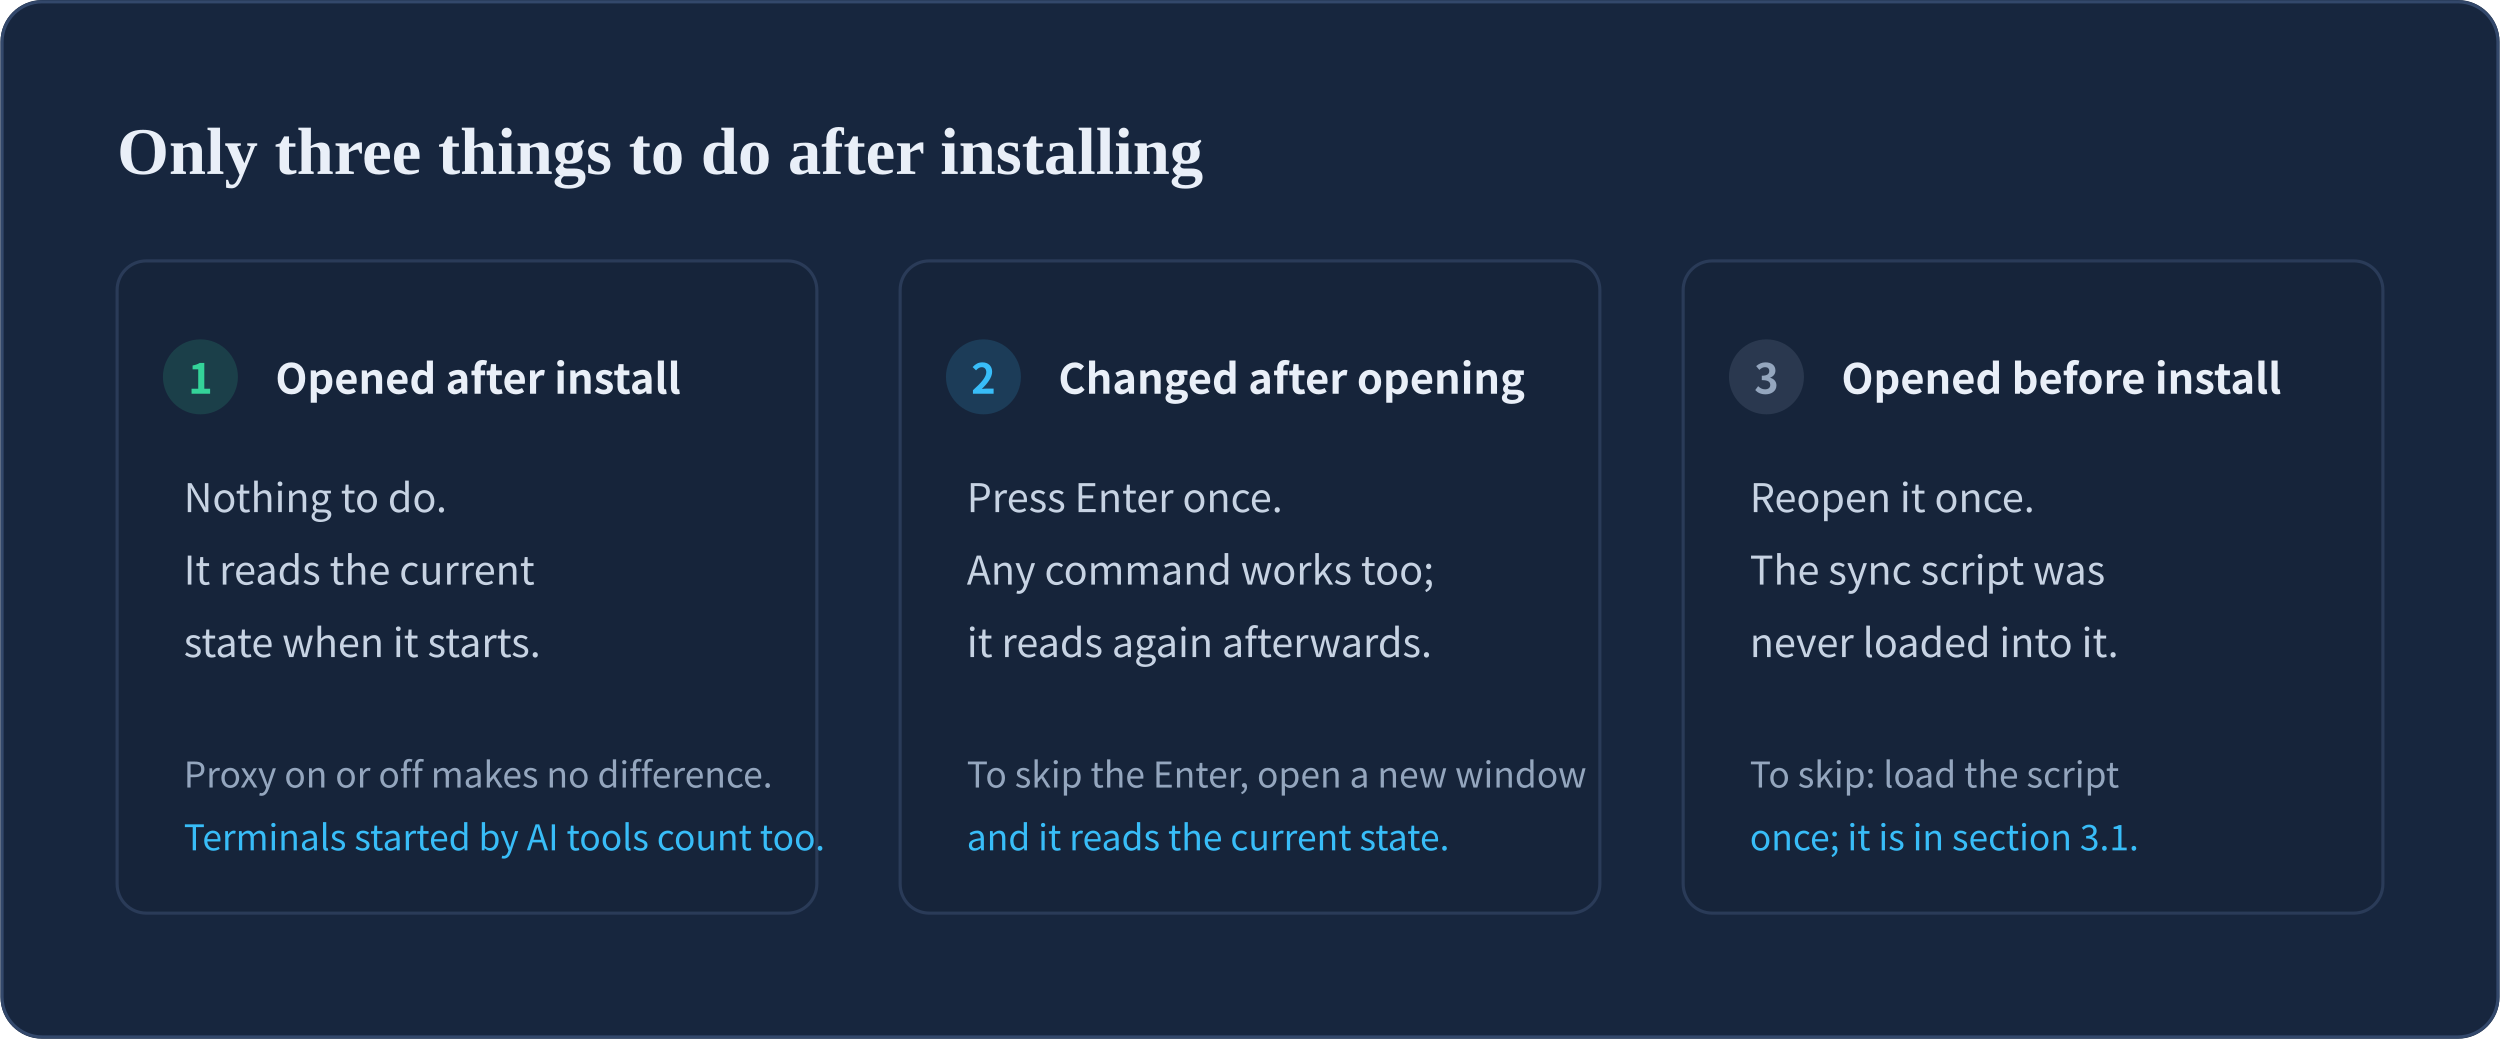
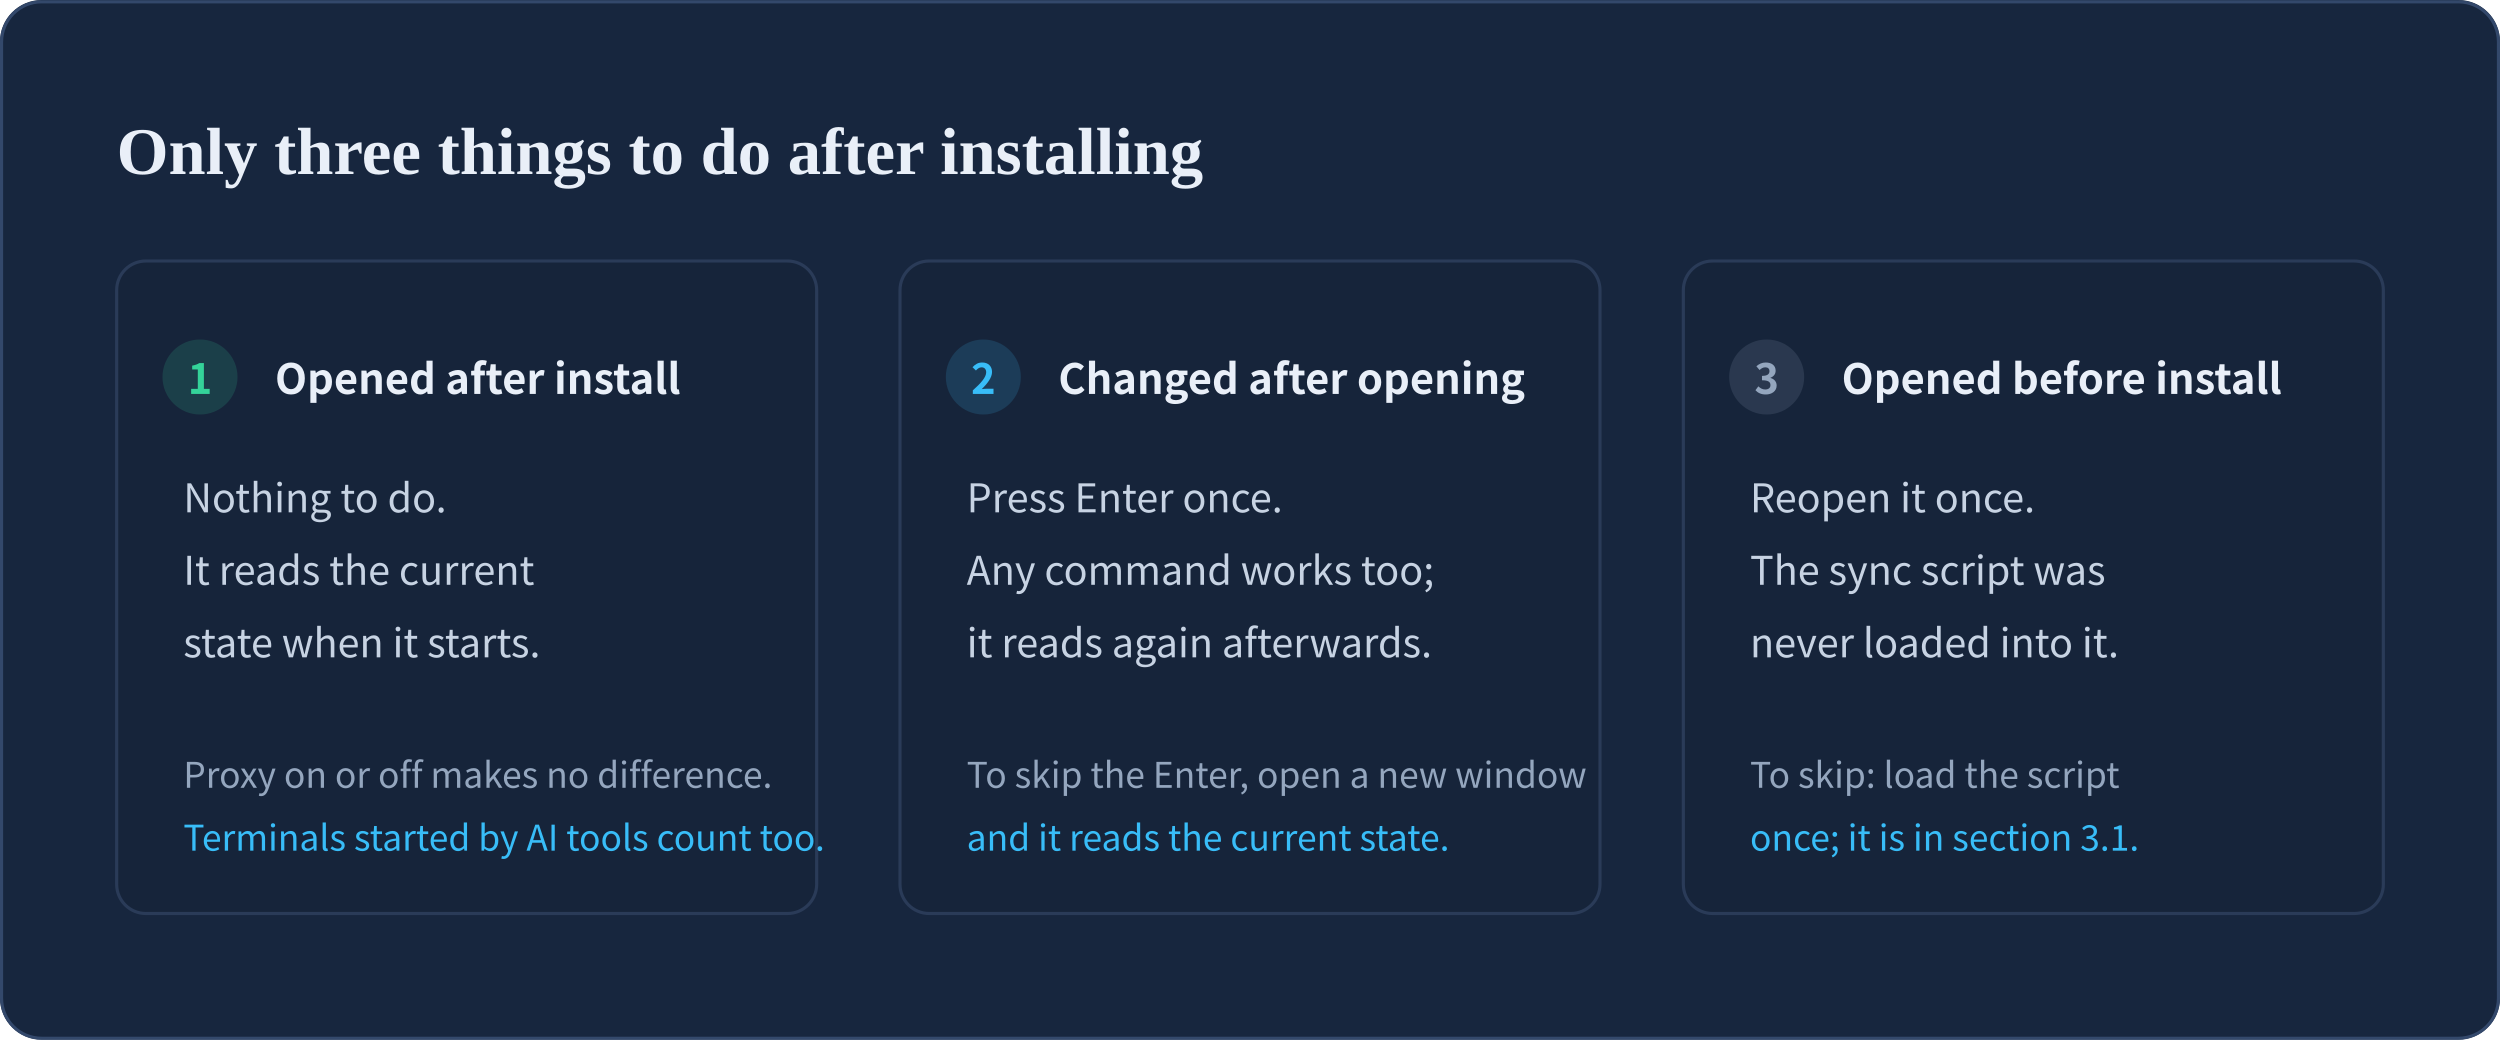
- <svg xmlns="http://www.w3.org/2000/svg" width="1200" height="498.8" viewBox="0 0 1200 499" role="img" aria-labelledby="qsTitle qsDesc">
-   <rect width="1200" height="498.8" rx="20" fill="#17263E" />
-   <rect x="0.75" y="0.87" width="1198.5" height="497.06" rx="19.25" fill="none" stroke="#33486B" stroke-width="1.5" />
+ <svg xmlns="http://www.w3.org/2000/svg" width="1200" height="499" viewBox="0 0 1200 499" role="img" aria-labelledby="qsTitle qsDesc">
+   <rect width="1200" height="499" rx="20" fill="#17263E" />
+   <rect x="0.75" y="0.87" width="1198.5" height="497.5" rx="19.25" fill="none" stroke="#33486B" stroke-width="1.5" />
  <g id="heading">
    <text x="56" y="83.52" font-size="32" font-weight="700" fill="#E9EFF8">Only three things to do after installing</text>
  </g>
  <g id="cards" fill="none" stroke="#2A3B58" stroke-width="1.5">
    <rect x="56" y="125.28" width="336" height="313.2" rx="14" fill="#16243A" />
    <rect x="432" y="125.28" width="336" height="313.2" rx="14" fill="#16243A" />
    <rect x="808" y="125.28" width="336" height="313.2" rx="14" fill="#16243A" />
  </g>
  <g id="card1" font-family="-apple-system, BlinkMacSystemFont, 'Segoe UI', 'PingFang SC', 'Microsoft YaHei', 'Noto Sans CJK SC', sans-serif">
    <circle cx="96" cy="180.96" r="18" fill="#34D399" opacity="0.16" />
    <text x="96" y="189.08" font-size="20" font-weight="700" fill="#34D399" text-anchor="middle">1</text>
    <text x="132" y="189.08" font-size="20" font-weight="700" fill="#E9EFF8">Opened after install</text>
    <text x="88" y="245.92" font-size="19" fill="#C7D3E3">Nothing to do.</text>
    <text x="88" y="280.72" font-size="19" fill="#C7D3E3">It reads the current</text>
    <text x="88" y="315.52" font-size="19" fill="#C7D3E3">state when it starts.</text>
    <text x="88" y="378.16" font-size="17" fill="#94A6BE">Proxy on or off makes no difference.</text>
    <text x="88" y="408.32" font-size="17" fill="#38BDF8">Terminals started by AI tools count too.</text>
  </g>
  <g id="card2" font-family="-apple-system, BlinkMacSystemFont, 'Segoe UI', 'PingFang SC', 'Microsoft YaHei', 'Noto Sans CJK SC', sans-serif">
    <circle cx="472" cy="180.96" r="18" fill="#38BDF8" opacity="0.16" />
    <text x="472" y="189.08" font-size="20" font-weight="700" fill="#38BDF8" text-anchor="middle">2</text>
    <text x="508" y="189.08" font-size="20" font-weight="700" fill="#E9EFF8">Changed after opening</text>
    <text x="464" y="245.92" font-size="19" fill="#C7D3E3">Press Enter once.</text>
    <text x="464" y="280.72" font-size="19" fill="#C7D3E3">Any command works too;</text>
    <text x="464" y="315.52" font-size="19" fill="#C7D3E3">it reads again afterwards.</text>
    <text x="464" y="378.16" font-size="17" fill="#94A6BE">To skip the Enter, open a new window</text>
    <text x="464" y="408.32" font-size="17" fill="#38BDF8">and it reads the current state.</text>
  </g>
  <g id="card3" font-family="-apple-system, BlinkMacSystemFont, 'Segoe UI', 'PingFang SC', 'Microsoft YaHei', 'Noto Sans CJK SC', sans-serif">
    <circle cx="848" cy="180.96" r="18" fill="#94A6BE" opacity="0.16" />
    <text x="848" y="189.08" font-size="20" font-weight="700" fill="#94A6BE" text-anchor="middle">3</text>
    <text x="884" y="189.08" font-size="20" font-weight="700" fill="#E9EFF8">Opened before install</text>
    <text x="840" y="245.92" font-size="19" fill="#C7D3E3">Reopen it once.</text>
    <text x="840" y="280.72" font-size="19" fill="#C7D3E3">The sync script was</text>
    <text x="840" y="315.52" font-size="19" fill="#C7D3E3">never loaded into it.</text>
    <text x="840" y="378.16" font-size="17" fill="#94A6BE">To skip: load the script</text>
    <text x="840" y="408.32" font-size="17" fill="#38BDF8">once; it is in section 3.1.</text>
  </g>
</svg>
